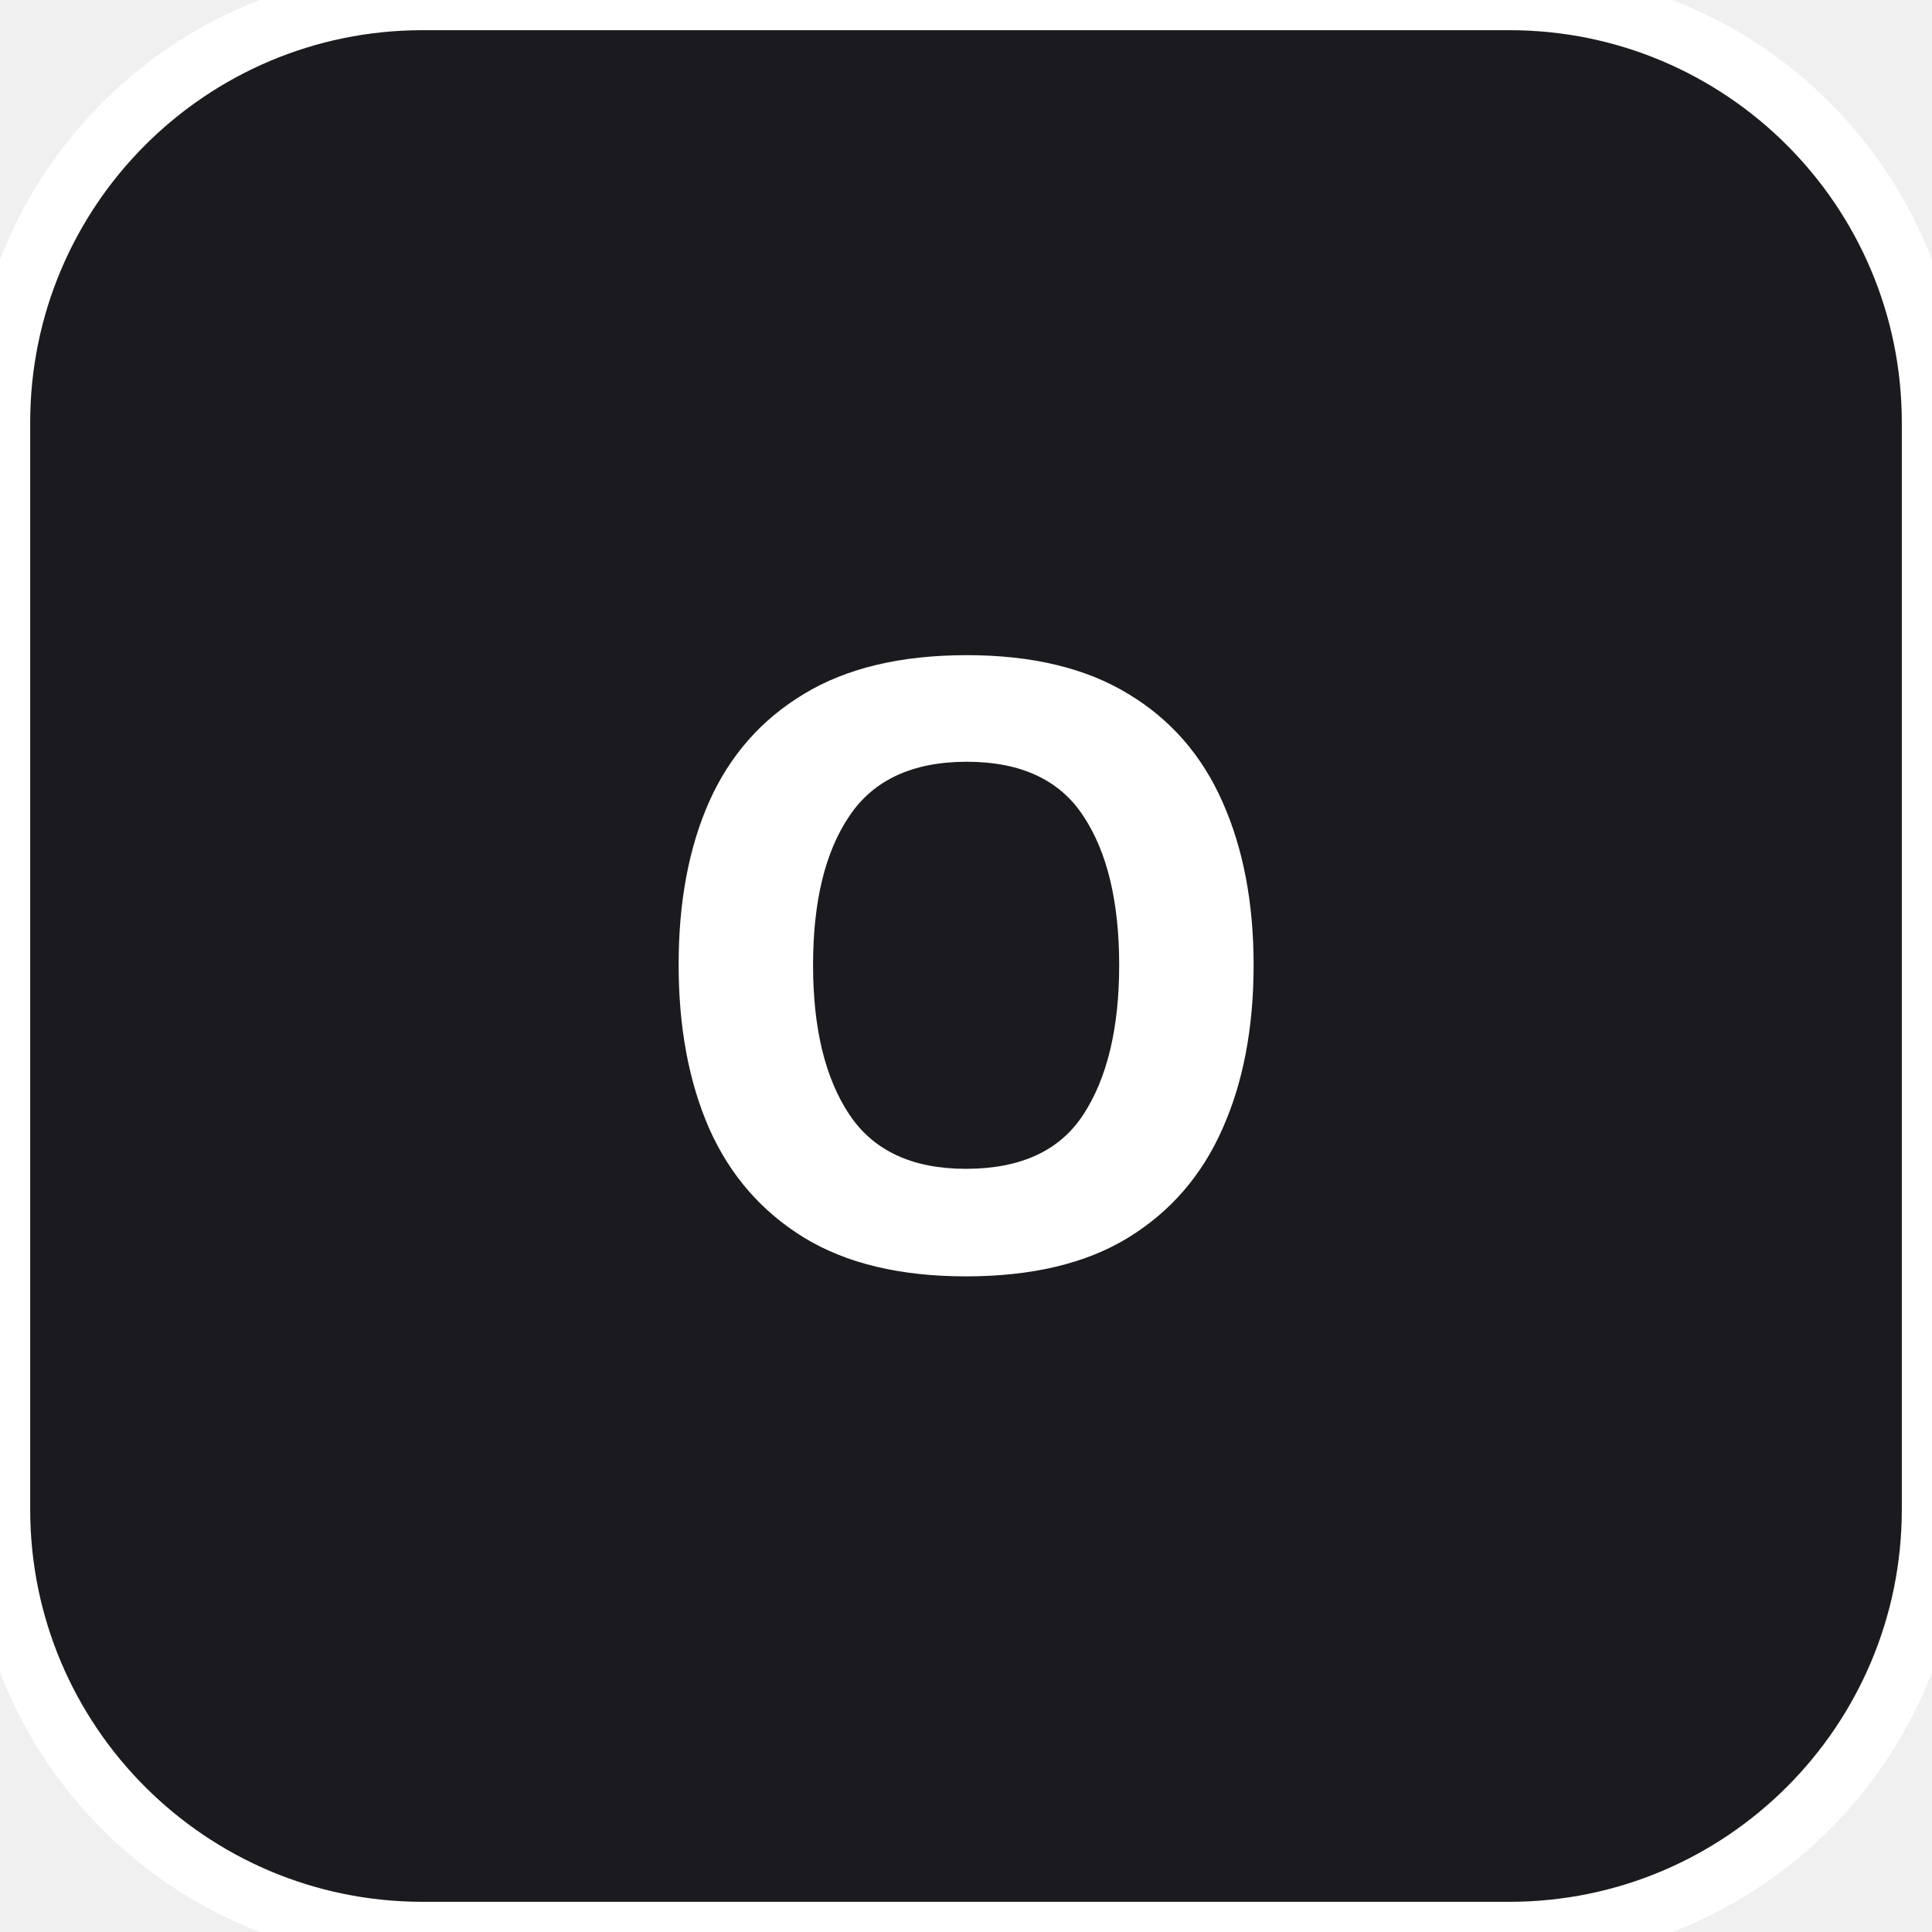
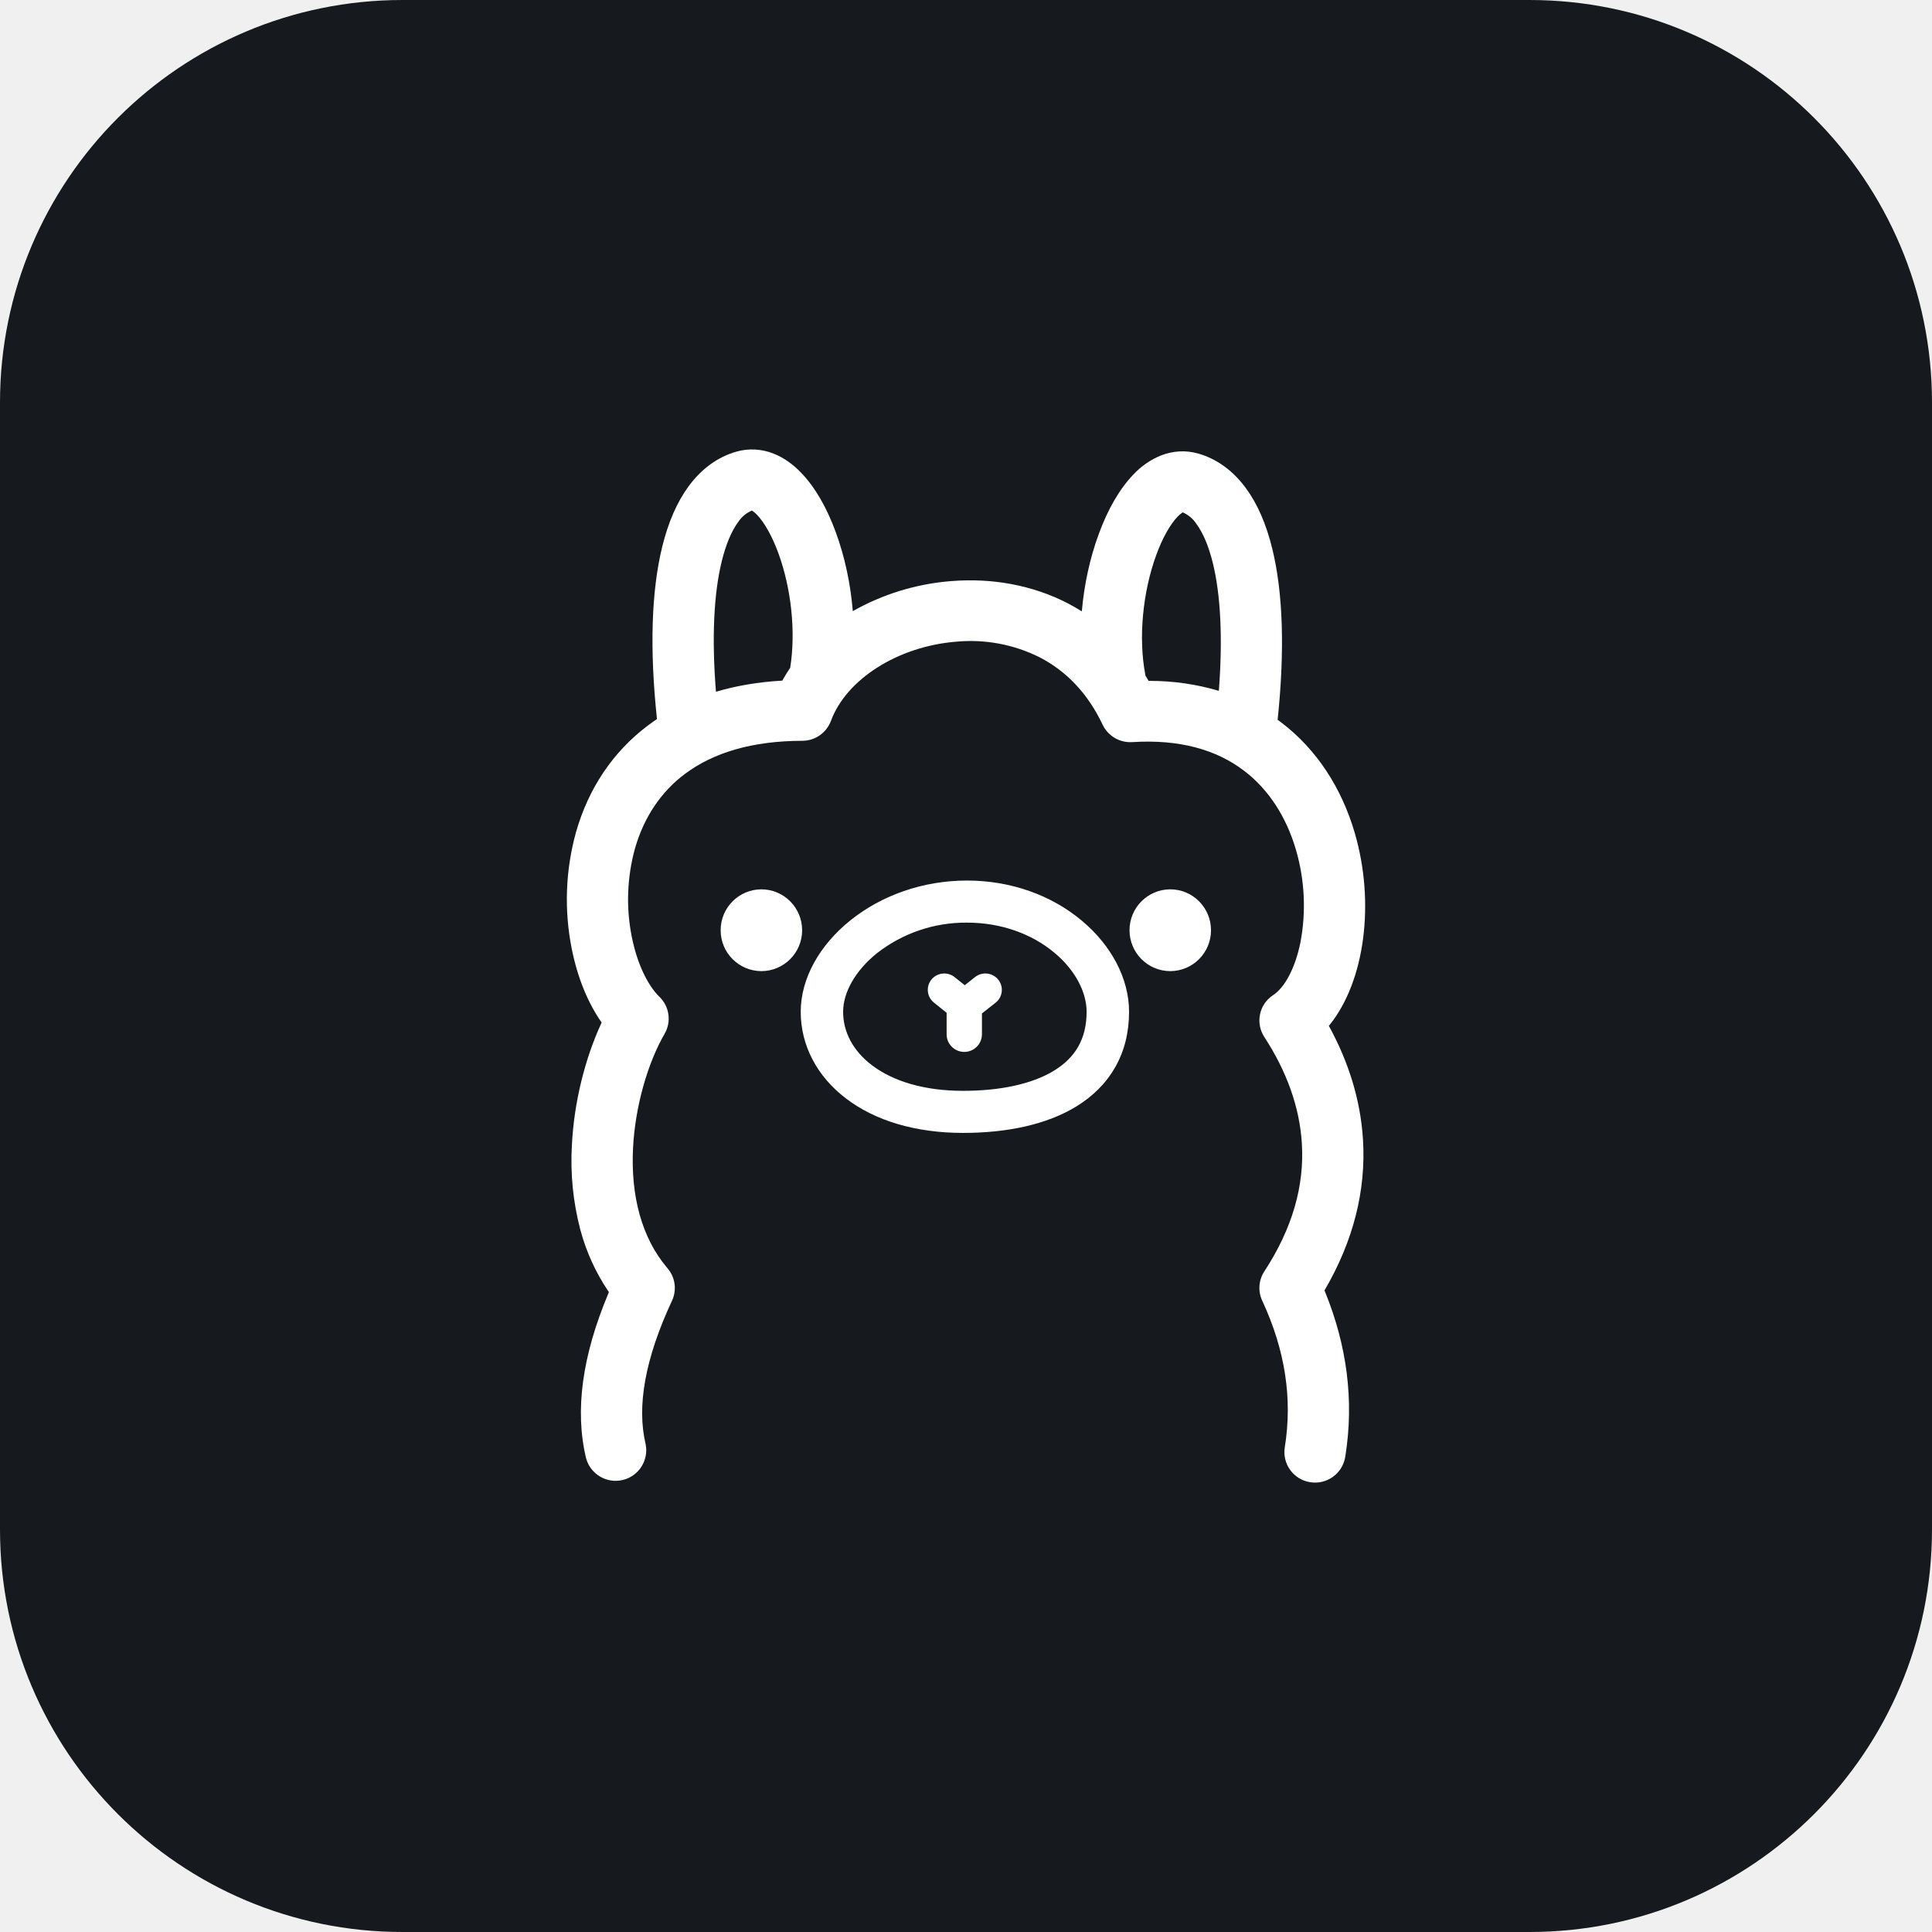
- <svg xmlns="http://www.w3.org/2000/svg" viewBox="0 0 64 64" role="img" aria-label="Ollama">
-   <rect width="64" height="64" rx="14" fill="#1B1B1F" stroke="#FFFFFF" stroke-width="2" />
-   <text x="32" y="42" text-anchor="middle" font-family="system-ui,sans-serif" font-size="28" font-weight="700" fill="#fff">O</text>
+ <svg xmlns="http://www.w3.org/2000/svg" viewBox="0 0 48 48" role="img" aria-label="Ollama">
+   <rect width="48" height="48" rx="10" fill="#16191E" />
+   <g transform="translate(10 10) scale(1.1667)" fill="#fff" fill-rule="evenodd">
+     <path d="M7.905 1.09c.216.085.411.225.588.41.295.306.544.744.734 1.263.191.522.315 1.1.362 1.68a5.054 5.054 0 012.049-.636l.051-.004c.87-.07 1.73.087 2.48.474.101.053.2.11.297.17.05-.569.172-1.134.36-1.644.19-.52.439-.957.733-1.264a1.67 1.67 0 01.589-.41c.257-.1.53-.118.796-.042.401.114.745.368 1.016.737.248.337.434.769.561 1.287.23.934.27 2.163.115 3.645l.053.04.026.019c.757.576 1.284 1.397 1.563 2.35.435 1.487.216 3.155-.534 4.088l-.018.021.002.003c.417.762.67 1.567.724 2.4l.002.03c.064 1.065-.2 2.137-.814 3.19l-.007.01.01.024c.472 1.157.62 2.322.438 3.486l-.006.039a.651.651 0 01-.747.536.648.648 0 01-.54-.742c.167-1.033.01-2.069-.48-3.123a.643.643 0 01.04-.617l.004-.006c.604-.924.854-1.83.8-2.72-.046-.779-.325-1.544-.8-2.273a.644.644 0 01.18-.886l.009-.006c.243-.159.467-.565.58-1.12a4.229 4.229 0 00-.095-1.974c-.205-.7-.58-1.284-1.105-1.683-.595-.454-1.383-.673-2.38-.61a.653.653 0 01-.632-.371c-.314-.665-.772-1.141-1.343-1.436a3.288 3.288 0 00-1.772-.332c-1.245.099-2.343.801-2.67 1.686a.652.652 0 01-.61.425c-1.067.002-1.893.252-2.497.703-.522.39-.878.935-1.066 1.588a4.07 4.07 0 00-.068 1.886c.112.558.331 1.02.582 1.269l.008.007c.212.207.257.53.109.785-.36.622-.629 1.549-.673 2.44-.05 1.018.186 1.902.719 2.536l.016.019a.643.643 0 01.095.69c-.576 1.236-.753 2.252-.562 3.052a.652.652 0 01-1.269.298c-.243-1.018-.078-2.184.473-3.498l.014-.035-.008-.012a4.339 4.339 0 01-.598-1.309l-.005-.019a5.764 5.764 0 01-.177-1.785c.044-.91.278-1.842.622-2.59l.012-.026-.002-.002c-.293-.418-.51-.953-.63-1.545l-.005-.024a5.352 5.352 0 01.093-2.49c.262-.915.777-1.701 1.536-2.269.06-.045.123-.09.186-.132-.159-1.493-.119-2.73.112-3.67.127-.518.314-.95.562-1.287.27-.368.614-.622 1.015-.737.266-.076.54-.059.797.042zm4.116 9.09c.936 0 1.8.313 2.446.855.63.527 1.005 1.235 1.005 1.94 0 .888-.406 1.58-1.133 2.022-.62.375-1.451.557-2.403.557-1.009 0-1.871-.259-2.493-.734-.617-.47-.963-1.13-.963-1.845 0-.707.398-1.417 1.056-1.946.668-.537 1.55-.849 2.485-.849zm0 .896a3.07 3.07 0 00-1.916.65c-.461.37-.722.835-.722 1.25 0 .428.21.829.61 1.134.455.347 1.124.548 1.943.548.799 0 1.473-.147 1.932-.426.463-.28.7-.686.7-1.257 0-.423-.246-.89-.683-1.256-.484-.405-1.14-.643-1.864-.643zm.662 1.21l.004.004c.12.151.095.37-.056.49l-.292.23v.446a.375.375 0 01-.376.373.375.375 0 01-.376-.373v-.46l-.271-.218a.347.347 0 01-.052-.49.353.353 0 01.494-.051l.215.172.22-.174a.353.353 0 01.49.051zm-5.04-1.919c.478 0 .867.39.867.871a.87.87 0 01-.868.871.87.87 0 01-.867-.87.87.87 0 01.867-.872zm8.706 0c.48 0 .868.39.868.871a.87.87 0 01-.868.871.87.87 0 01-.867-.87.87.87 0 01.867-.872zM7.44 2.3l-.003.002a.659.659 0 00-.285.238l-.005.006c-.138.189-.258.467-.348.832-.17.692-.216 1.631-.124 2.782.43-.128.899-.208 1.404-.237l.01-.001.019-.034c.046-.082.095-.161.148-.239.123-.771.022-1.692-.253-2.444-.134-.364-.297-.65-.453-.813a.628.628 0 00-.107-.09L7.44 2.3zm9.174.04l-.002.001a.628.628 0 00-.107.09c-.156.163-.32.45-.453.814-.29.794-.387 1.776-.23 2.572l.058.097.008.014h.03a5.184 5.184 0 011.466.212c.086-1.124.038-2.043-.128-2.722-.09-.365-.21-.643-.349-.832l-.004-.006a.659.659 0 00-.285-.239h-.004z" />
+   </g>
</svg>
